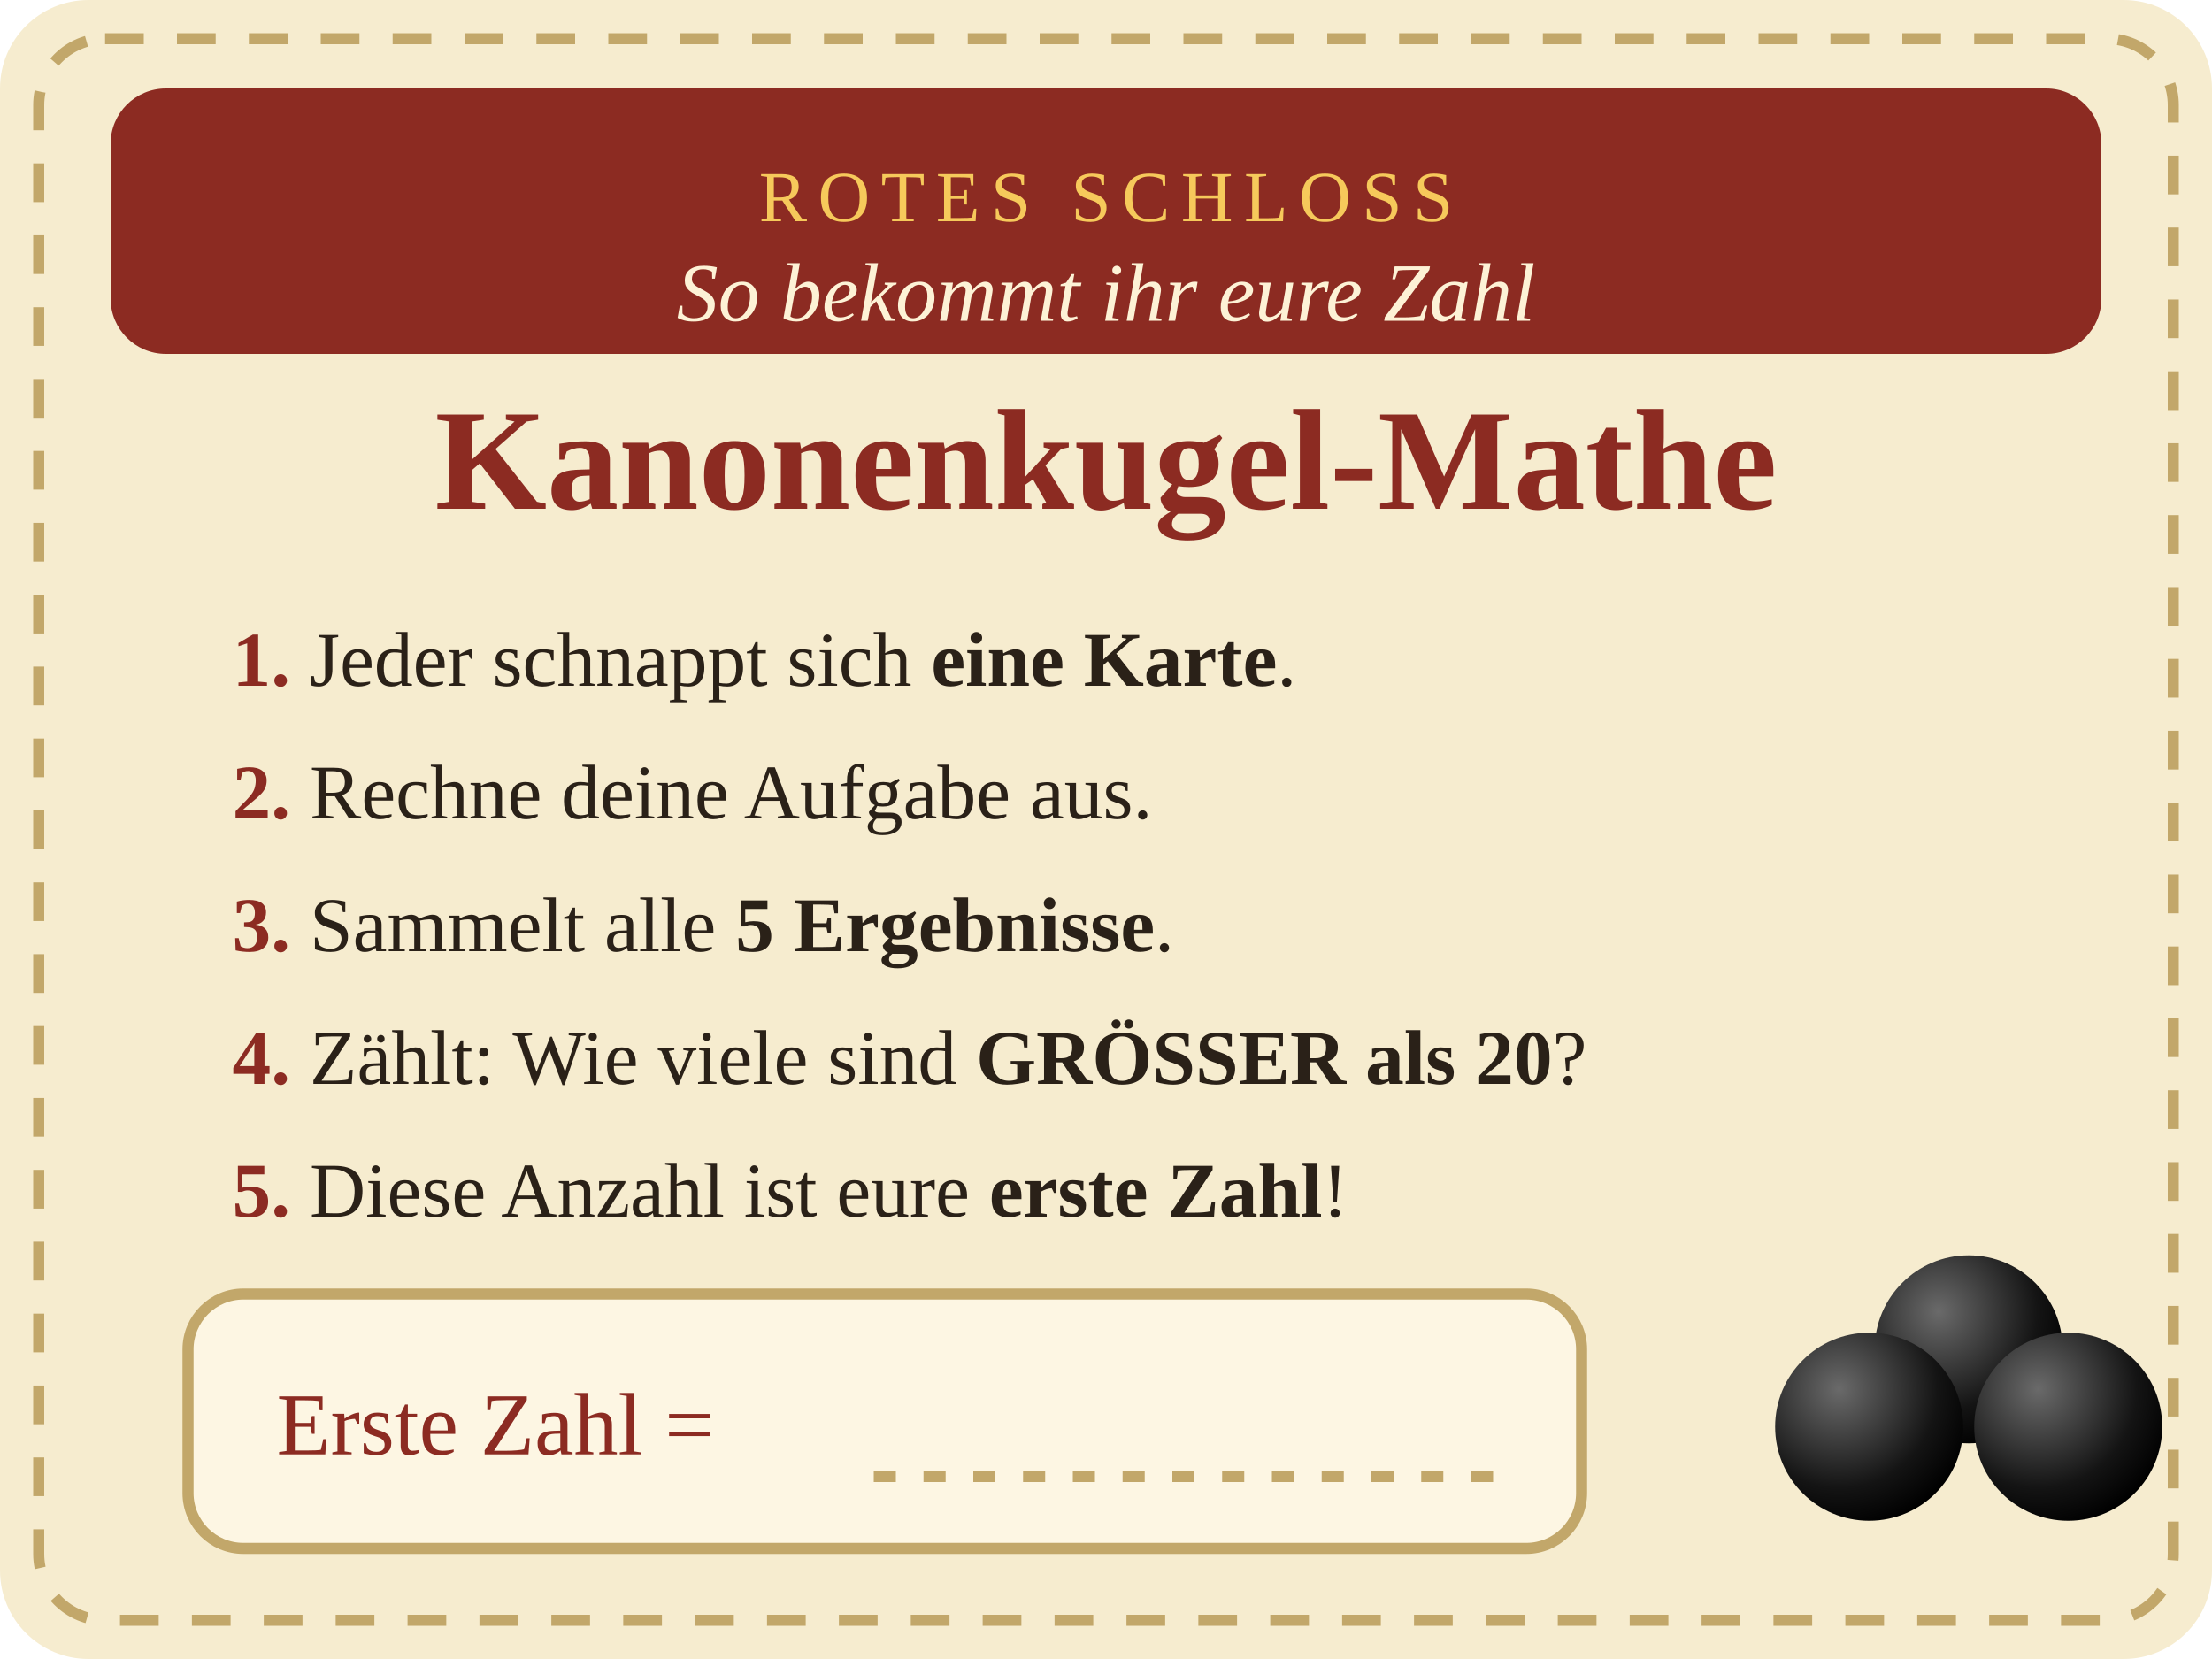
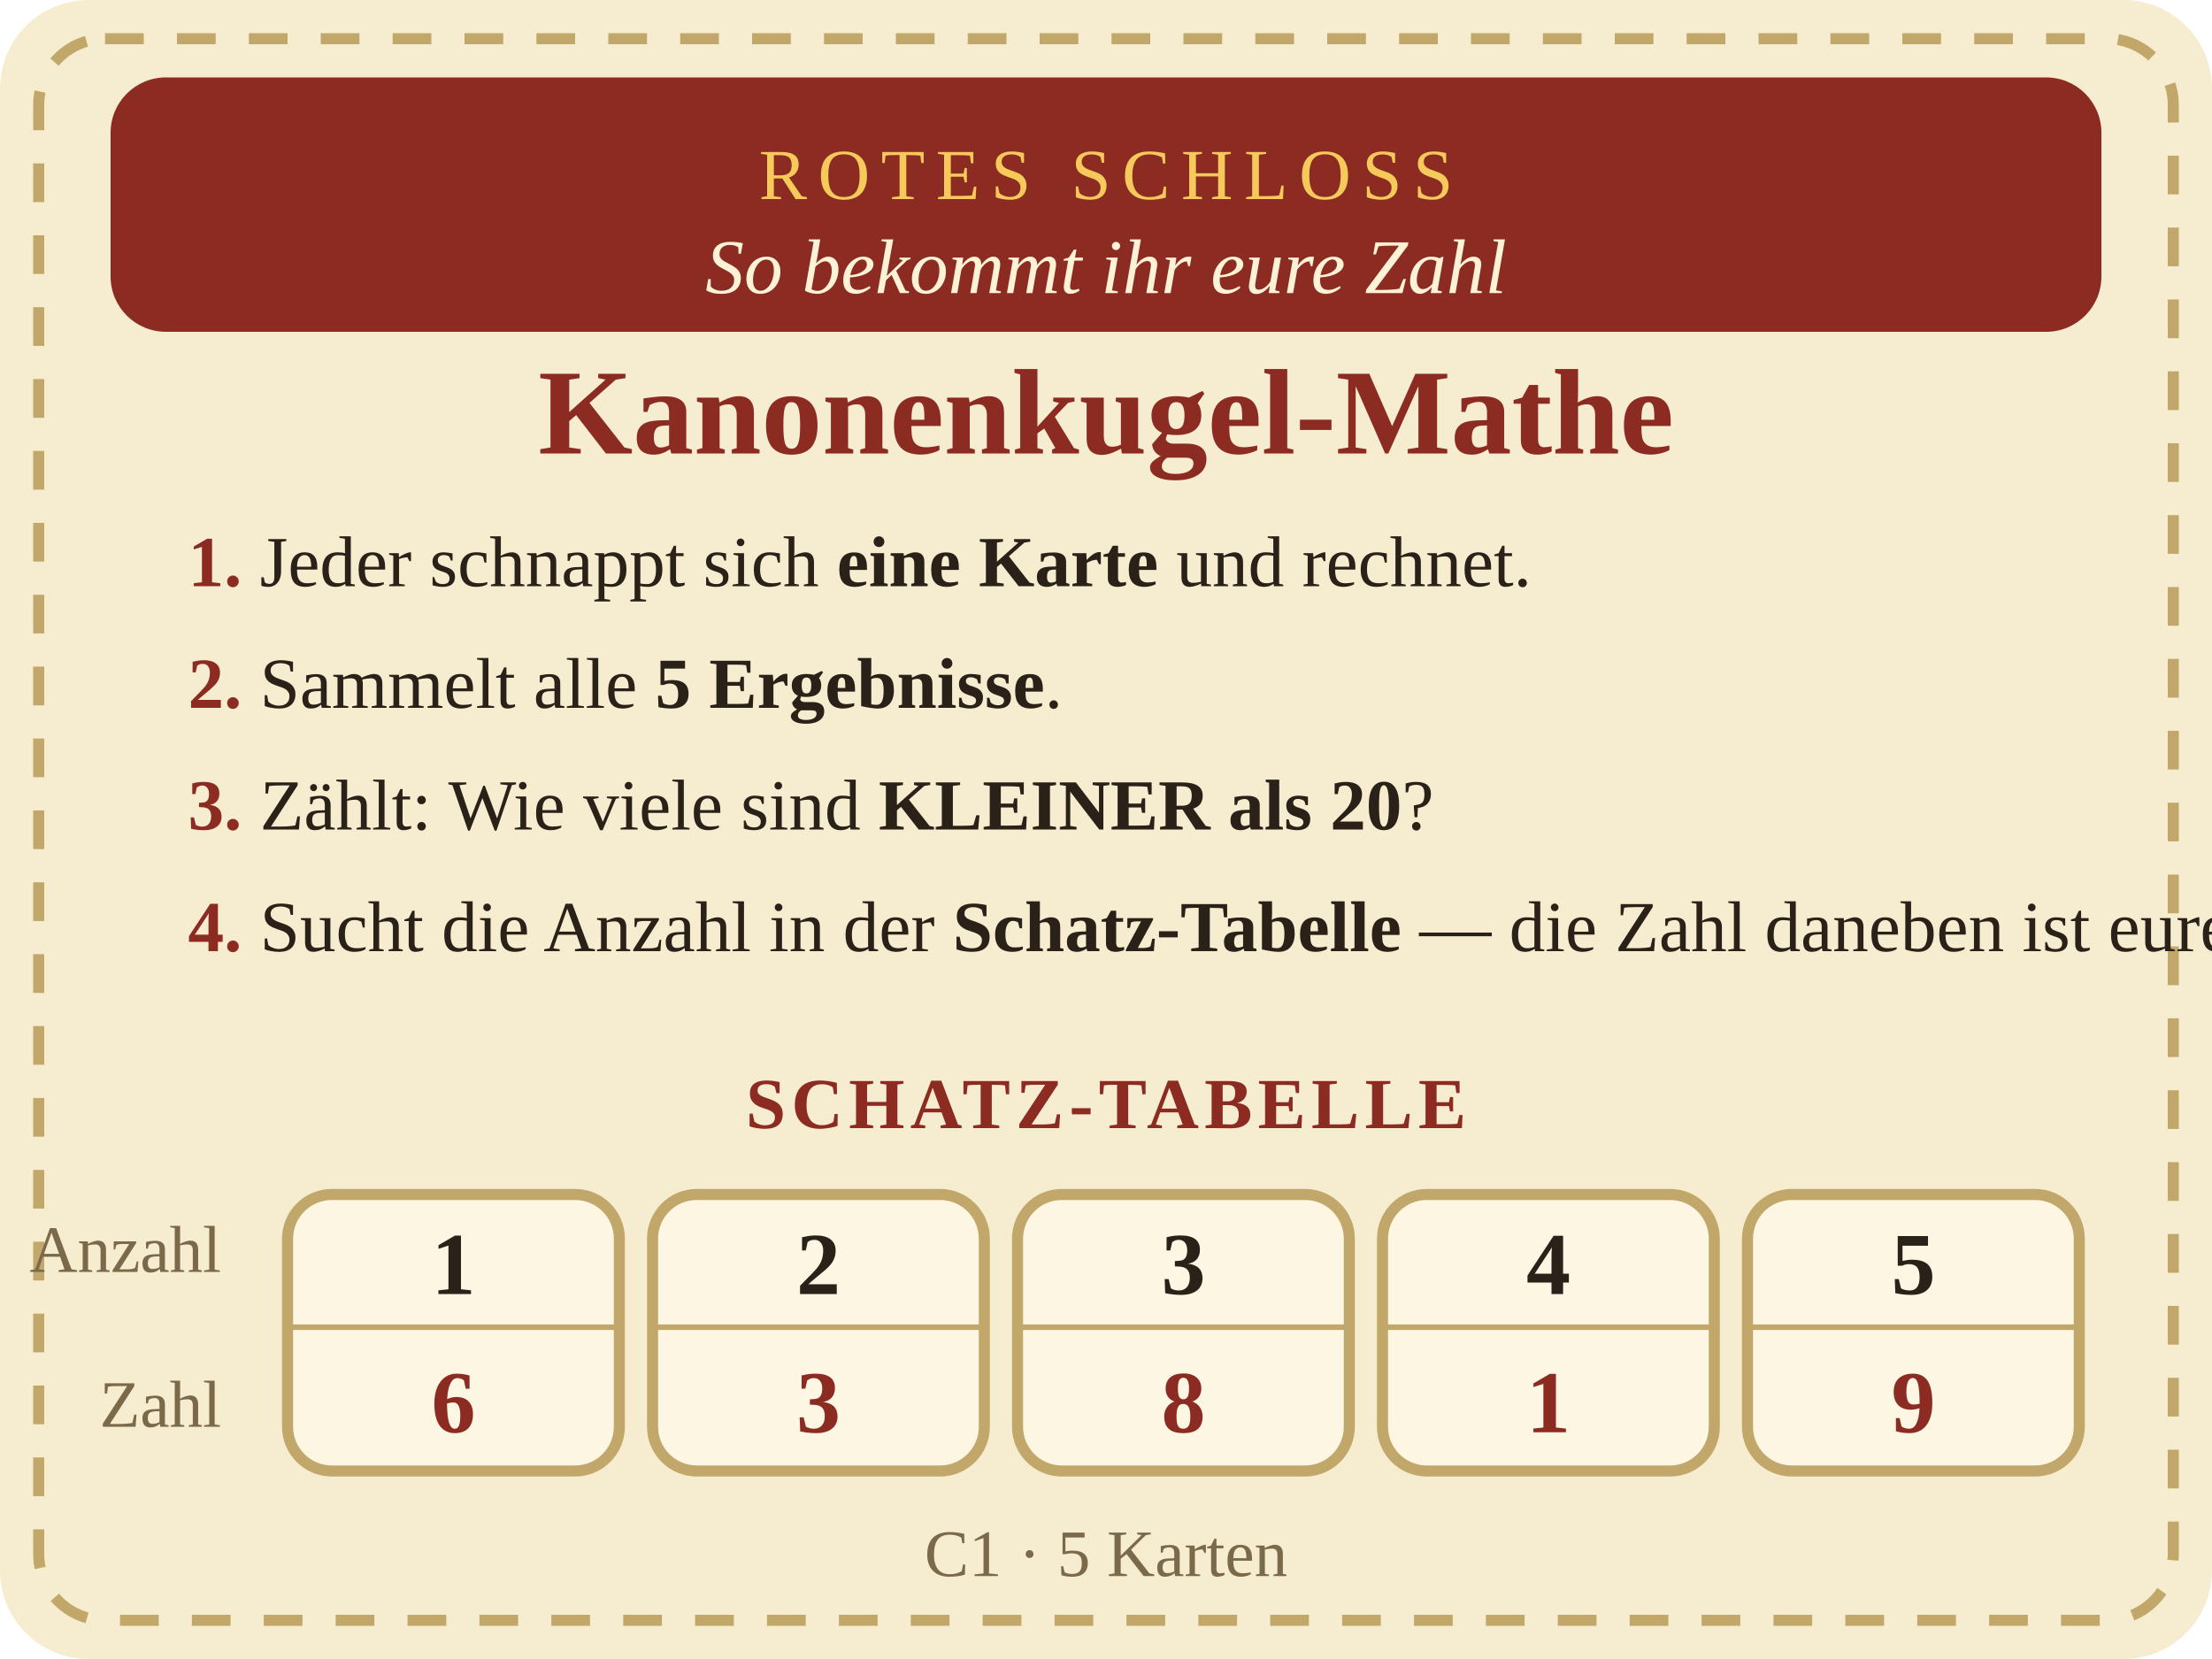
<svg xmlns="http://www.w3.org/2000/svg" viewBox="0 0 400 300" width="100mm" height="75mm" font-family="Georgia, 'Times New Roman', serif">
-   <defs>
-     <radialGradient id="c1-00-ball" cx="34%" cy="30%" r="75%">
-       <stop offset="0" stop-color="#6a6a6a" />
-       <stop offset="0.7" stop-color="#141414" />
-       <stop offset="1" stop-color="#000000" />
-     </radialGradient>
-   </defs>
  <rect x="0" y="0" width="400" height="300" rx="16" fill="#f6eccf" />
  <rect x="7" y="7" width="386" height="286" rx="12" fill="none" stroke="#c2a76a" stroke-width="2" stroke-dasharray="7 6" />
-   <rect x="20" y="16" width="360" height="48" rx="10" fill="#8c2b22" />
-   <text x="200" y="40" text-anchor="middle" fill="#f6c95b" font-size="13" letter-spacing="2">ROTES SCHLOSS</text>
-   <text x="200" y="58" text-anchor="middle" fill="#fdf2d6" font-size="15" font-style="italic">So bekommt ihr eure Zahl</text>
-   <text x="200" y="92" text-anchor="middle" fill="#8c2b22" font-size="26" font-weight="700">Kanonenkugel-Mathe</text>
-   <g fill="#2a2118" font-size="14">
-     <text x="42" y="124">
-       <tspan fill="#8c2b22" font-weight="700">1.</tspan>  Jeder schnappt sich <tspan font-weight="700">eine Karte</tspan>.</text>
-     <text x="42" y="148">
-       <tspan fill="#8c2b22" font-weight="700">2.</tspan>  Rechne deine Aufgabe aus.</text>
-     <text x="42" y="172">
-       <tspan fill="#8c2b22" font-weight="700">3.</tspan>  Sammelt alle <tspan font-weight="700">5 Ergebnisse</tspan>.</text>
-     <text x="42" y="196">
-       <tspan fill="#8c2b22" font-weight="700">4.</tspan>  Zählt: Wie viele sind <tspan font-weight="700">GRÖSSER als 20</tspan>?</text>
-     <text x="42" y="220">
-       <tspan fill="#8c2b22" font-weight="700">5.</tspan>  Diese Anzahl ist eure <tspan font-weight="700">erste Zahl</tspan>!</text>
+   <rect x="20" y="14" width="360" height="46" rx="10" fill="#8c2b22" />
+   <text x="200" y="36" text-anchor="middle" fill="#f6c95b" font-size="13" letter-spacing="2">ROTES SCHLOSS</text>
+   <text x="200" y="53" text-anchor="middle" fill="#fdf2d6" font-size="14" font-style="italic">So bekommt ihr eure Zahl</text>
+   <text x="200" y="82" text-anchor="middle" fill="#8c2b22" font-size="22" font-weight="700">Kanonenkugel-Mathe</text>
+   <g fill="#2a2118" font-size="13">
+     <text x="34" y="106">
+       <tspan fill="#8c2b22" font-weight="700">1.</tspan>  Jeder schnappt sich <tspan font-weight="700">eine Karte</tspan> und rechnet.</text>
+     <text x="34" y="128">
+       <tspan fill="#8c2b22" font-weight="700">2.</tspan>  Sammelt alle <tspan font-weight="700">5 Ergebnisse</tspan>.</text>
+     <text x="34" y="150">
+       <tspan fill="#8c2b22" font-weight="700">3.</tspan>  Zählt: Wie viele sind <tspan font-weight="700">KLEINER als 20</tspan>?</text>
+     <text x="34" y="172">
+       <tspan fill="#8c2b22" font-weight="700">4.</tspan>  Sucht die Anzahl in der <tspan font-weight="700">Schatz-Tabelle</tspan> — die Zahl daneben ist eure Zahl!</text>
  </g>
-   <circle cx="356" cy="244" r="17" fill="url(#c1-00-ball)" />
-   <circle cx="338" cy="258" r="17" fill="url(#c1-00-ball)" />
-   <circle cx="374" cy="258" r="17" fill="url(#c1-00-ball)" />
-   <rect x="34" y="234" width="252" height="46" rx="10" fill="#fdf6e3" stroke="#c2a76a" stroke-width="2" />
-   <text x="50" y="263" fill="#8c2b22" font-size="16">Erste Zahl =</text>
-   <line x1="158" y1="267" x2="270" y2="267" stroke="#c2a76a" stroke-width="2" stroke-dasharray="4 5" />
+   <text x="200" y="204" text-anchor="middle" fill="#8c2b22" font-size="13" font-weight="700" letter-spacing="1">SCHATZ-TABELLE</text>
+   <g font-size="12" fill="#7a6a4a" text-anchor="end">
+     <text x="40" y="230">Anzahl</text>
+     <text x="40" y="258">Zahl</text>
+   </g>
+   <g text-anchor="middle">
+     <rect x="52" y="216" width="60" height="50" rx="8" fill="#fdf6e3" stroke="#c2a76a" stroke-width="2" />
+     <line x1="52" y1="240" x2="112" y2="240" stroke="#c2a76a" stroke-width="1" />
+     <text x="82" y="234" fill="#2a2118" font-size="16" font-weight="700">1</text>
+     <text x="82" y="259" fill="#8c2b22" font-size="16" font-weight="700">6</text>
+     <rect x="118" y="216" width="60" height="50" rx="8" fill="#fdf6e3" stroke="#c2a76a" stroke-width="2" />
+     <line x1="118" y1="240" x2="178" y2="240" stroke="#c2a76a" stroke-width="1" />
+     <text x="148" y="234" fill="#2a2118" font-size="16" font-weight="700">2</text>
+     <text x="148" y="259" fill="#8c2b22" font-size="16" font-weight="700">3</text>
+     <rect x="184" y="216" width="60" height="50" rx="8" fill="#fdf6e3" stroke="#c2a76a" stroke-width="2" />
+     <line x1="184" y1="240" x2="244" y2="240" stroke="#c2a76a" stroke-width="1" />
+     <text x="214" y="234" fill="#2a2118" font-size="16" font-weight="700">3</text>
+     <text x="214" y="259" fill="#8c2b22" font-size="16" font-weight="700">8</text>
+     <rect x="250" y="216" width="60" height="50" rx="8" fill="#fdf6e3" stroke="#c2a76a" stroke-width="2" />
+     <line x1="250" y1="240" x2="310" y2="240" stroke="#c2a76a" stroke-width="1" />
+     <text x="280" y="234" fill="#2a2118" font-size="16" font-weight="700">4</text>
+     <text x="280" y="259" fill="#8c2b22" font-size="16" font-weight="700">1</text>
+     <rect x="316" y="216" width="60" height="50" rx="8" fill="#fdf6e3" stroke="#c2a76a" stroke-width="2" />
+     <line x1="316" y1="240" x2="376" y2="240" stroke="#c2a76a" stroke-width="1" />
+     <text x="346" y="234" fill="#2a2118" font-size="16" font-weight="700">5</text>
+     <text x="346" y="259" fill="#8c2b22" font-size="16" font-weight="700">9</text>
+   </g>
+   <text x="200" y="285" text-anchor="middle" fill="#7a6a4a" font-size="12">C1 · 5 Karten</text>
</svg>
